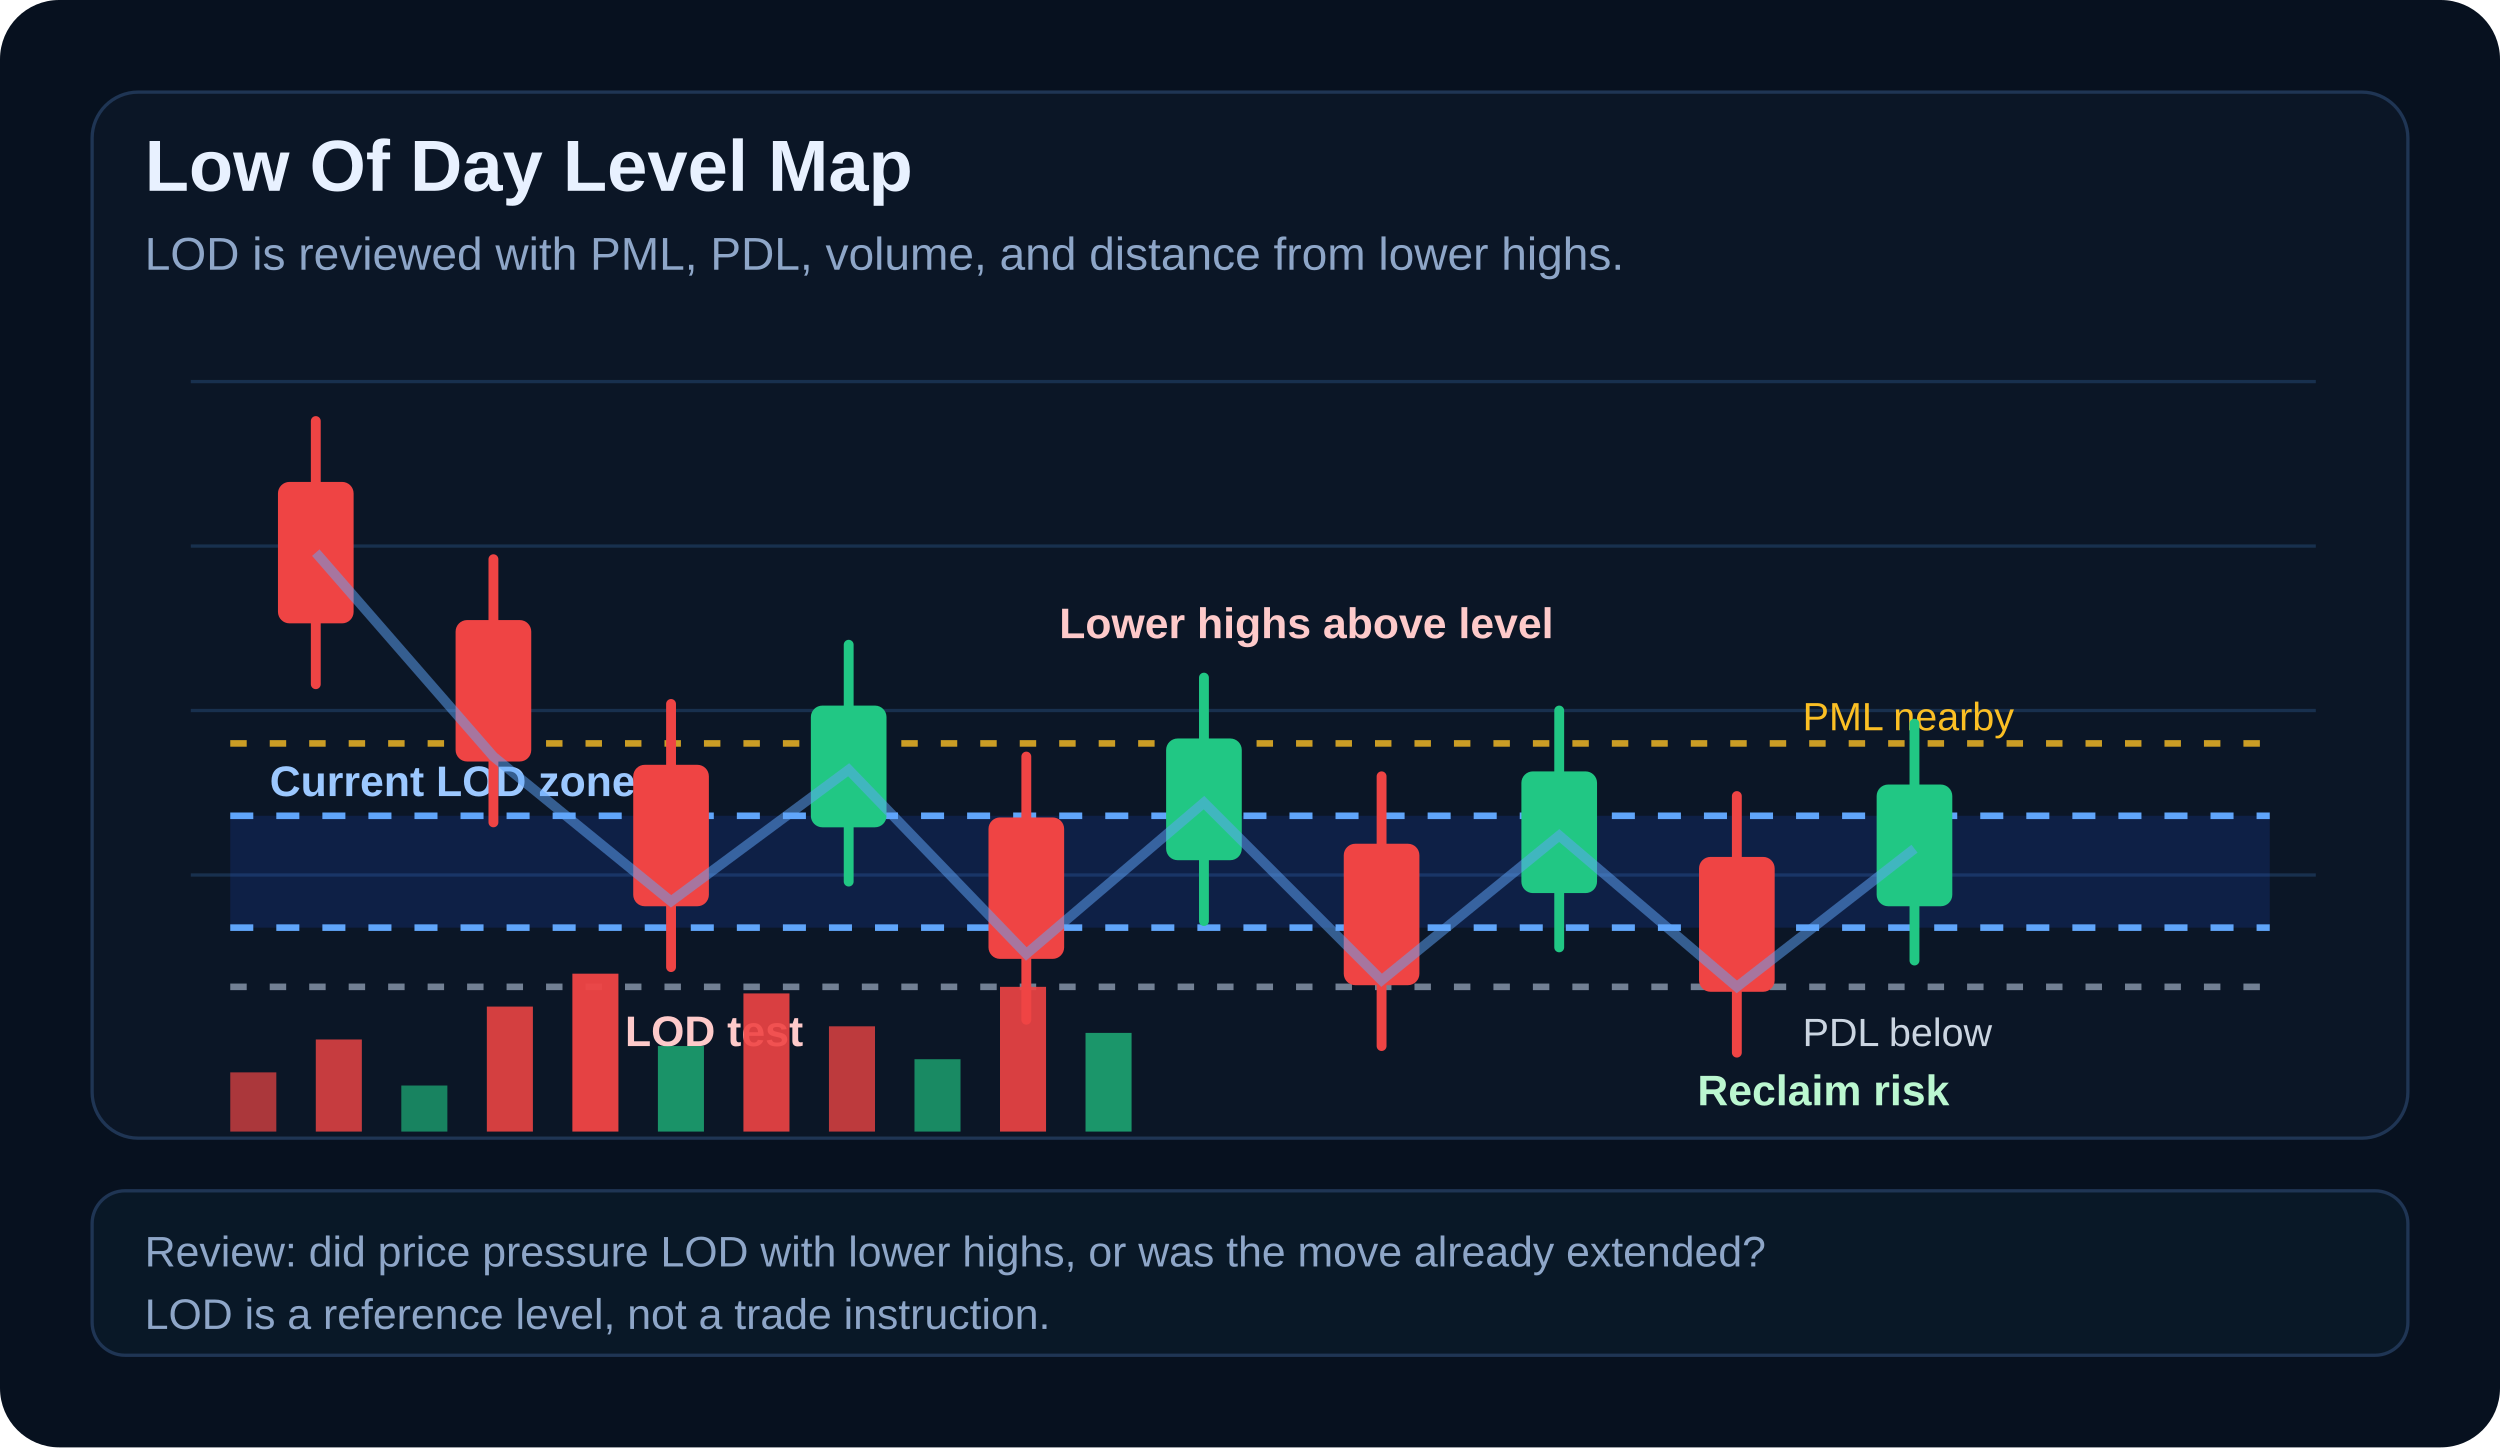
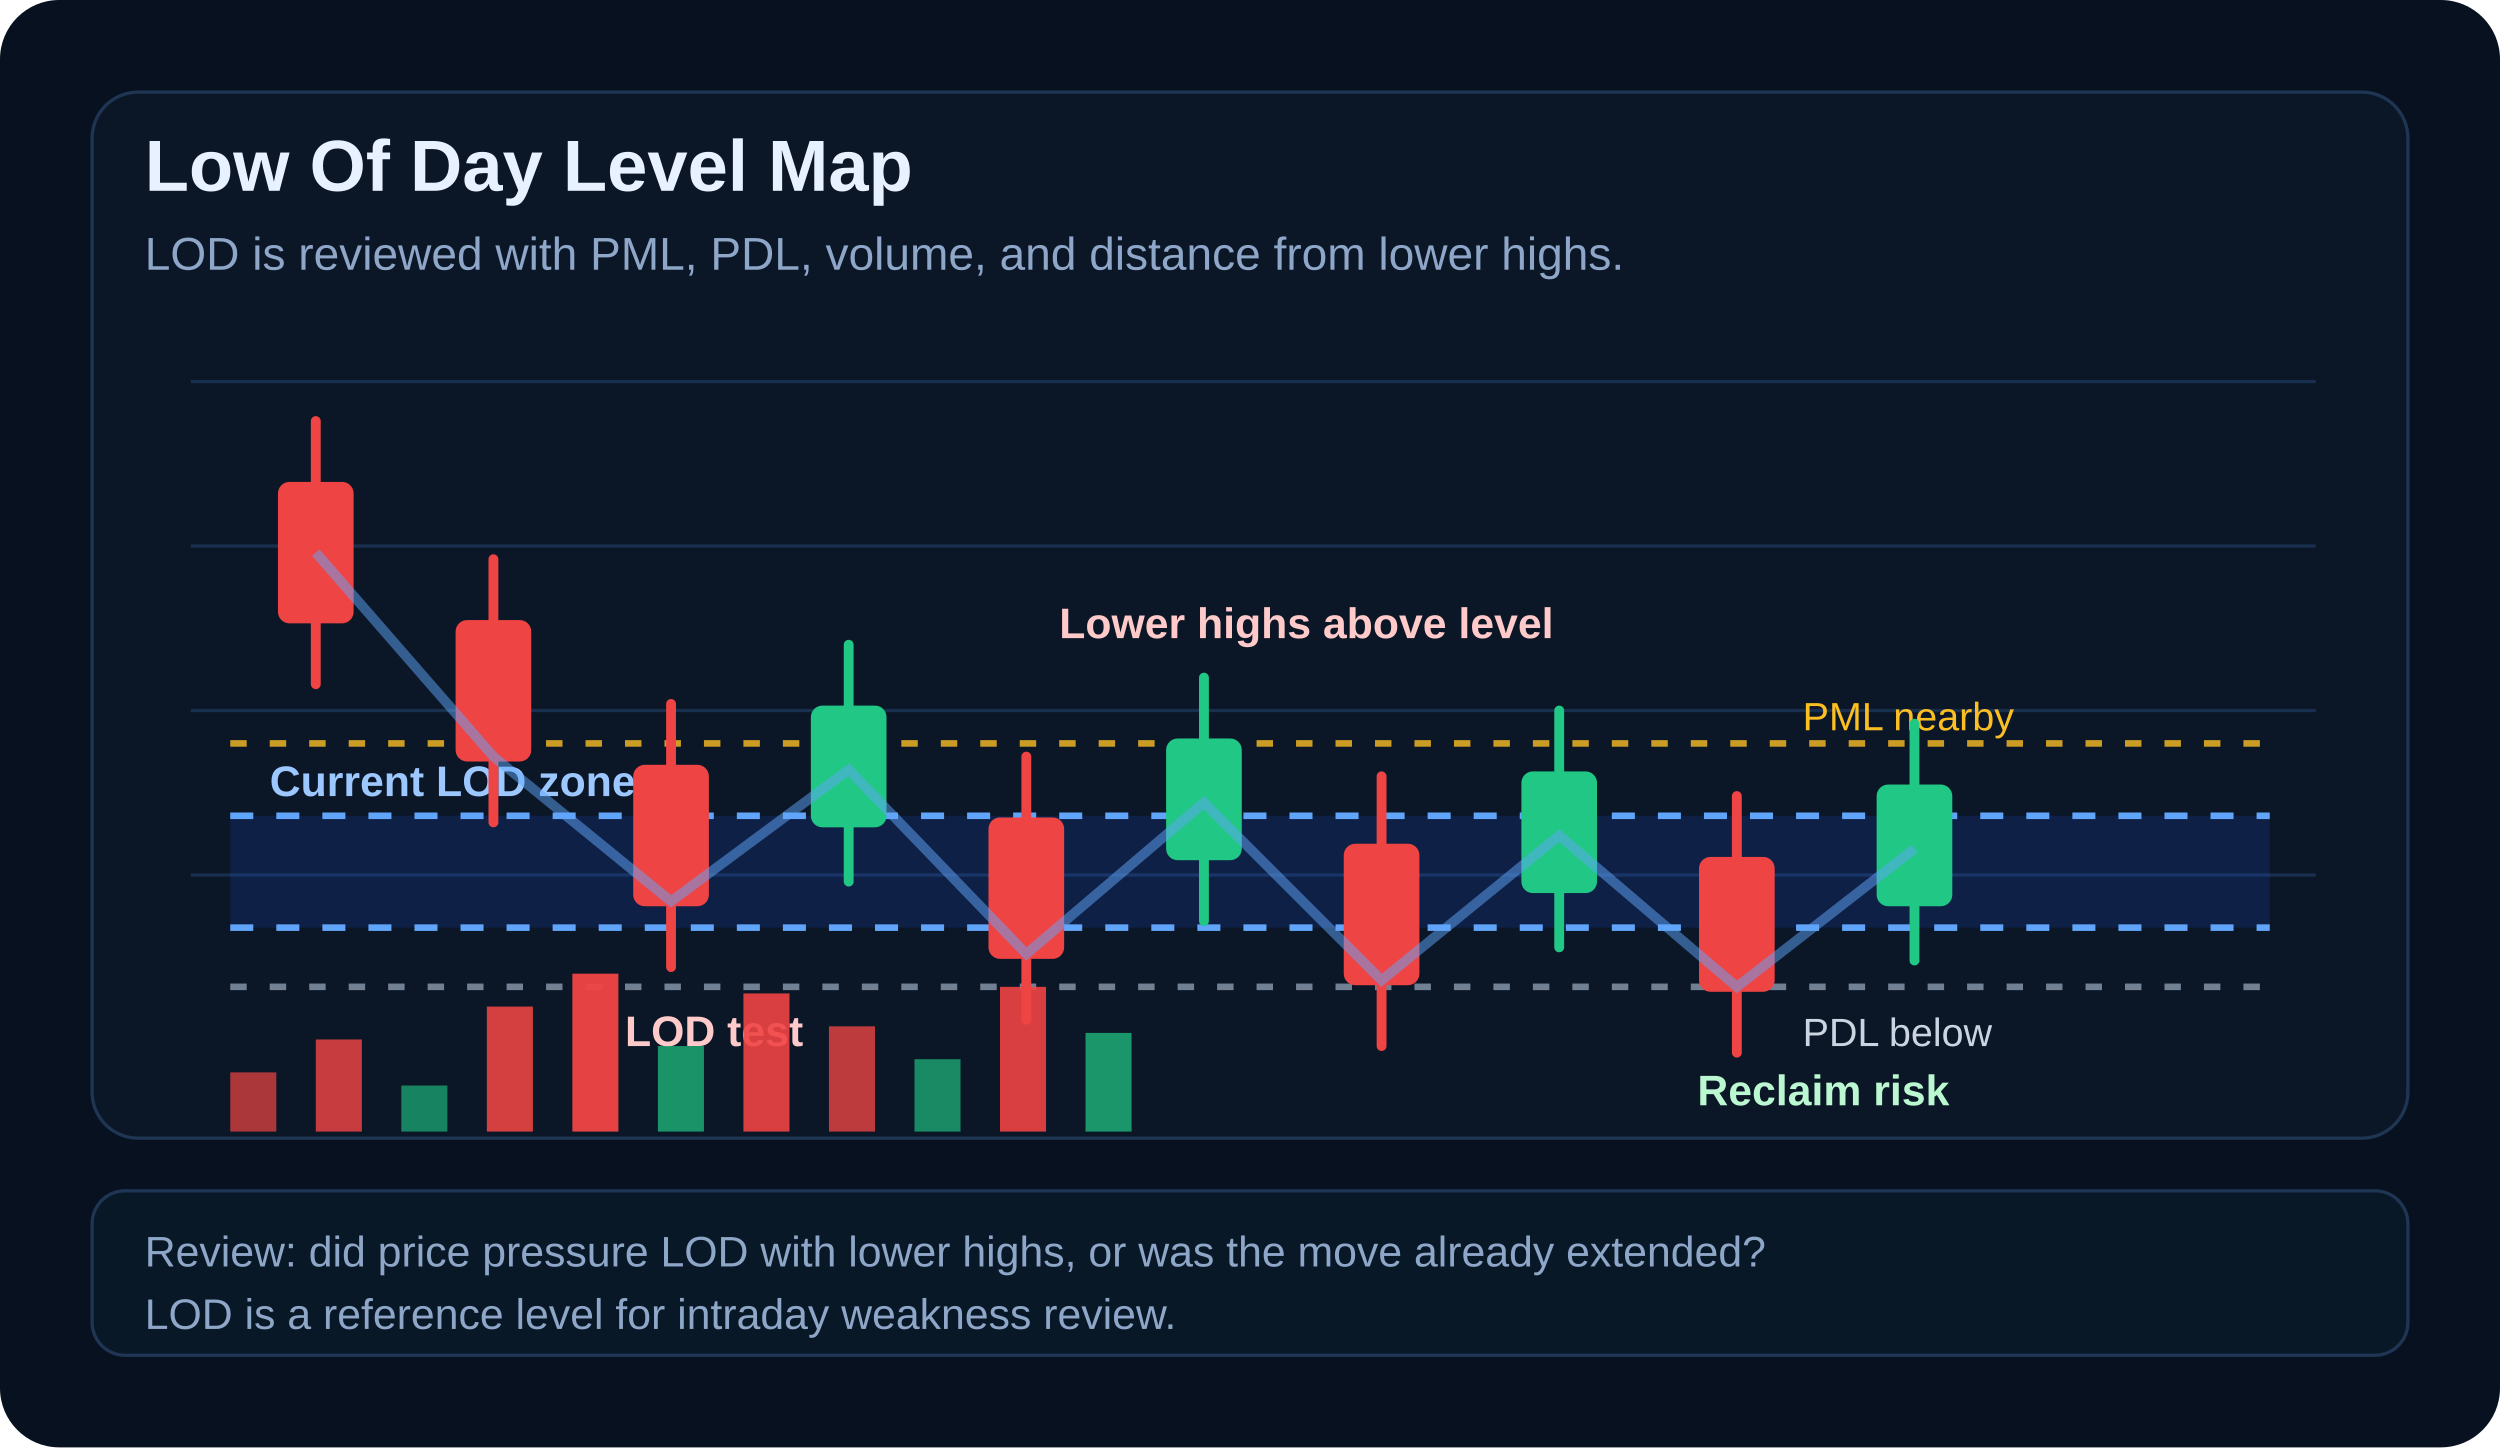
<svg xmlns="http://www.w3.org/2000/svg" viewBox="0 0 760 440" role="img" aria-labelledby="title desc">
  <rect width="760" height="440" rx="18" fill="#07111f" />
  <rect x="28" y="28" width="704" height="318" rx="14" fill="#0b1626" stroke="#1f3554" />
  <text x="44" y="58" fill="#e8f1ff" font-family="Arial, sans-serif" font-size="22" font-weight="700">Low Of Day Level Map</text>
  <text x="44" y="82" fill="#8ea6c8" font-family="Arial, sans-serif" font-size="14">LOD is reviewed with PML, PDL, volume, and distance from lower highs.</text>
  <g stroke="#18304e" stroke-width="1">
    <line x1="58" y1="116" x2="704" y2="116" />
    <line x1="58" y1="166" x2="704" y2="166" />
    <line x1="58" y1="216" x2="704" y2="216" />
    <line x1="58" y1="266" x2="704" y2="266" />
  </g>
  <rect x="70" y="248" width="620" height="34" fill="#1d4ed8" opacity=".18" />
  <line x1="70" y1="248" x2="690" y2="248" stroke="#60a5fa" stroke-width="2" stroke-dasharray="7 7" />
  <line x1="70" y1="282" x2="690" y2="282" stroke="#60a5fa" stroke-width="2" stroke-dasharray="7 7" />
  <line x1="70" y1="226" x2="690" y2="226" stroke="#fbbf24" stroke-width="2" stroke-dasharray="5 7" opacity=".8" />
  <line x1="70" y1="300" x2="690" y2="300" stroke="#94a3b8" stroke-width="2" stroke-dasharray="5 7" opacity=".75" />
  <text x="82" y="242" fill="#9cc8ff" font-family="Arial, sans-serif" font-size="13" font-weight="700">Current LOD zone</text>
  <text x="548" y="222" fill="#fbbf24" font-family="Arial, sans-serif" font-size="12">PML nearby</text>
  <text x="548" y="318" fill="#cbd5e1" font-family="Arial, sans-serif" font-size="12">PDL below</text>
  <g stroke-linecap="round" stroke-width="3">
    <g stroke="#ef4444" fill="#ef4444">
      <line x1="96" y1="128" x2="96" y2="208" />
      <rect x="86" y="148" width="20" height="40" rx="2" />
      <line x1="150" y1="170" x2="150" y2="250" />
      <rect x="140" y="190" width="20" height="40" rx="2" />
      <line x1="204" y1="214" x2="204" y2="294" />
      <rect x="194" y="234" width="20" height="40" rx="2" />
      <line x1="312" y1="230" x2="312" y2="310" />
      <rect x="302" y="250" width="20" height="40" rx="2" />
      <line x1="420" y1="236" x2="420" y2="318" />
      <rect x="410" y="258" width="20" height="40" rx="2" />
      <line x1="528" y1="242" x2="528" y2="320" />
      <rect x="518" y="262" width="20" height="38" rx="2" />
    </g>
    <g stroke="#21c784" fill="#21c784">
      <line x1="258" y1="196" x2="258" y2="268" />
      <rect x="248" y="216" width="20" height="34" rx="2" />
      <line x1="366" y1="206" x2="366" y2="280" />
      <rect x="356" y="226" width="20" height="34" rx="2" />
      <line x1="474" y1="216" x2="474" y2="288" />
      <rect x="464" y="236" width="20" height="34" rx="2" />
      <line x1="582" y1="220" x2="582" y2="292" />
      <rect x="572" y="240" width="20" height="34" rx="2" />
    </g>
  </g>
  <path d="M96 168 L150 230 L204 274 L258 234 L312 290 L366 244 L420 298 L474 254 L528 300 L582 258" fill="none" stroke="#60a5fa" stroke-width="3" opacity=".5" />
  <g font-family="Arial, sans-serif" font-size="13" font-weight="700">
    <text x="190" y="318" fill="#fecaca">LOD test</text>
    <text x="322" y="194" fill="#fecaca">Lower highs above level</text>
    <text x="516" y="336" fill="#bbf7d0">Reclaim risk</text>
  </g>
  <g>
    <rect x="70" y="326" width="14" height="18" fill="#ef4444" opacity=".7" />
    <rect x="96" y="316" width="14" height="28" fill="#ef4444" opacity=".82" />
    <rect x="122" y="330" width="14" height="14" fill="#21c784" opacity=".62" />
    <rect x="148" y="306" width="14" height="38" fill="#ef4444" opacity=".88" />
    <rect x="174" y="296" width="14" height="48" fill="#ef4444" opacity=".95" />
    <rect x="200" y="318" width="14" height="26" fill="#21c784" opacity=".7" />
    <rect x="226" y="302" width="14" height="42" fill="#ef4444" opacity=".9" />
    <rect x="252" y="312" width="14" height="32" fill="#ef4444" opacity=".78" />
    <rect x="278" y="322" width="14" height="22" fill="#21c784" opacity=".65" />
    <rect x="304" y="300" width="14" height="44" fill="#ef4444" opacity=".9" />
    <rect x="330" y="314" width="14" height="30" fill="#21c784" opacity=".72" />
  </g>
  <rect x="28" y="362" width="704" height="50" rx="10" fill="#091827" stroke="#1f3554" />
  <text x="44" y="385" fill="#8ea6c8" font-family="Arial, sans-serif" font-size="13">Review: did price pressure LOD with lower highs, or was the move already extended?</text>
-   <text x="44" y="404" fill="#8ea6c8" font-family="Arial, sans-serif" font-size="13">LOD is a reference level, not a trade instruction.</text>
+   <text x="44" y="404" fill="#8ea6c8" font-family="Arial, sans-serif" font-size="13">LOD is a reference level for intraday weakness review.</text>
</svg>
